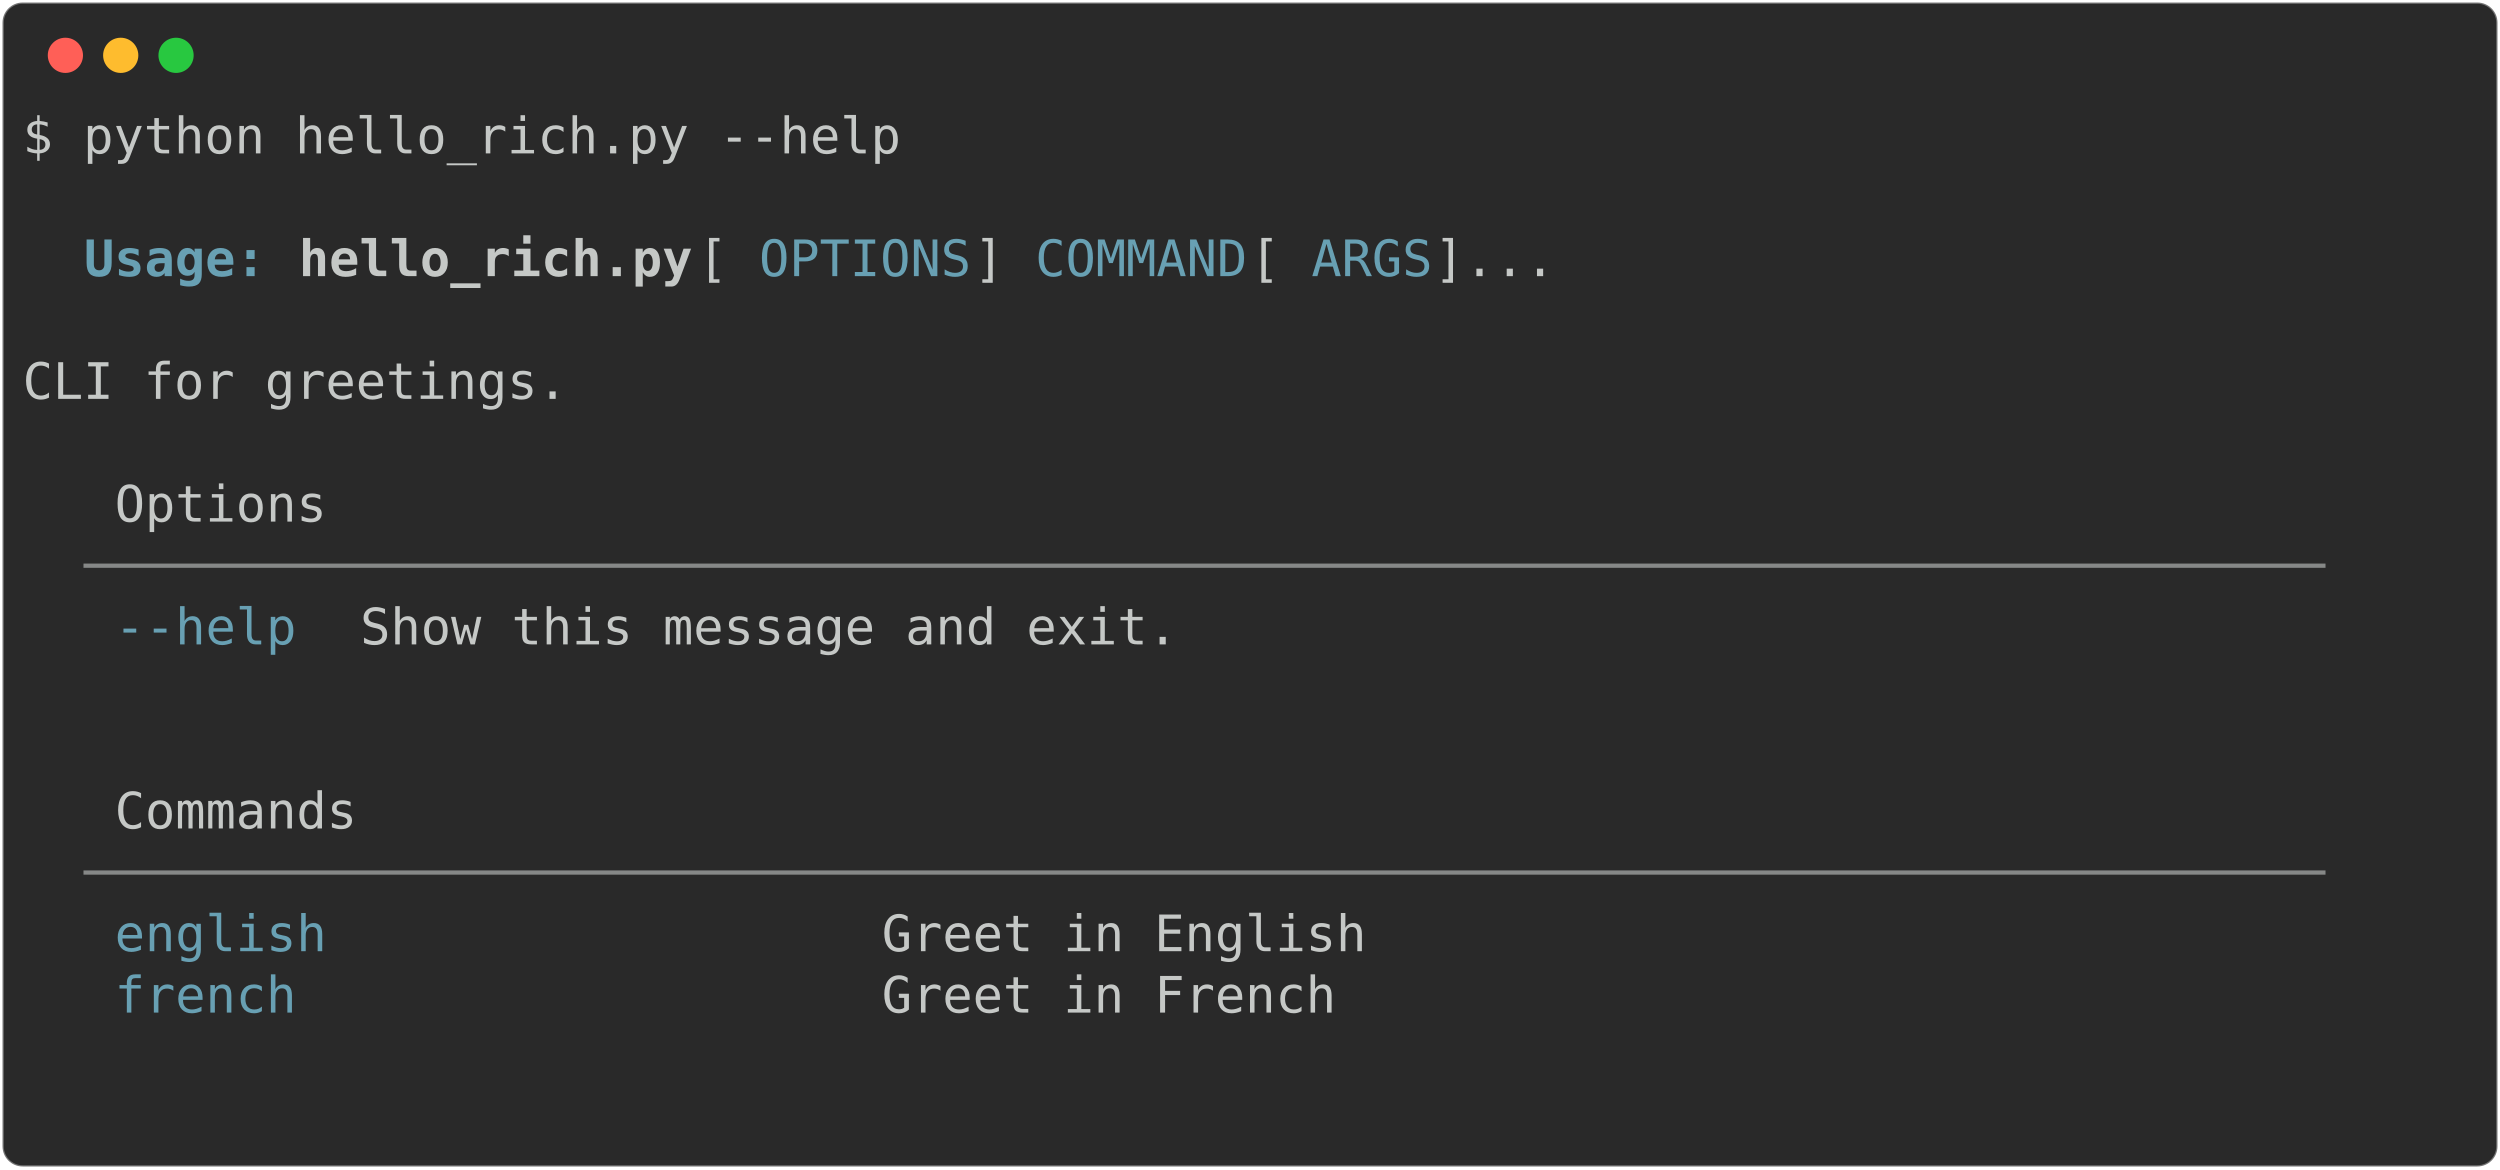
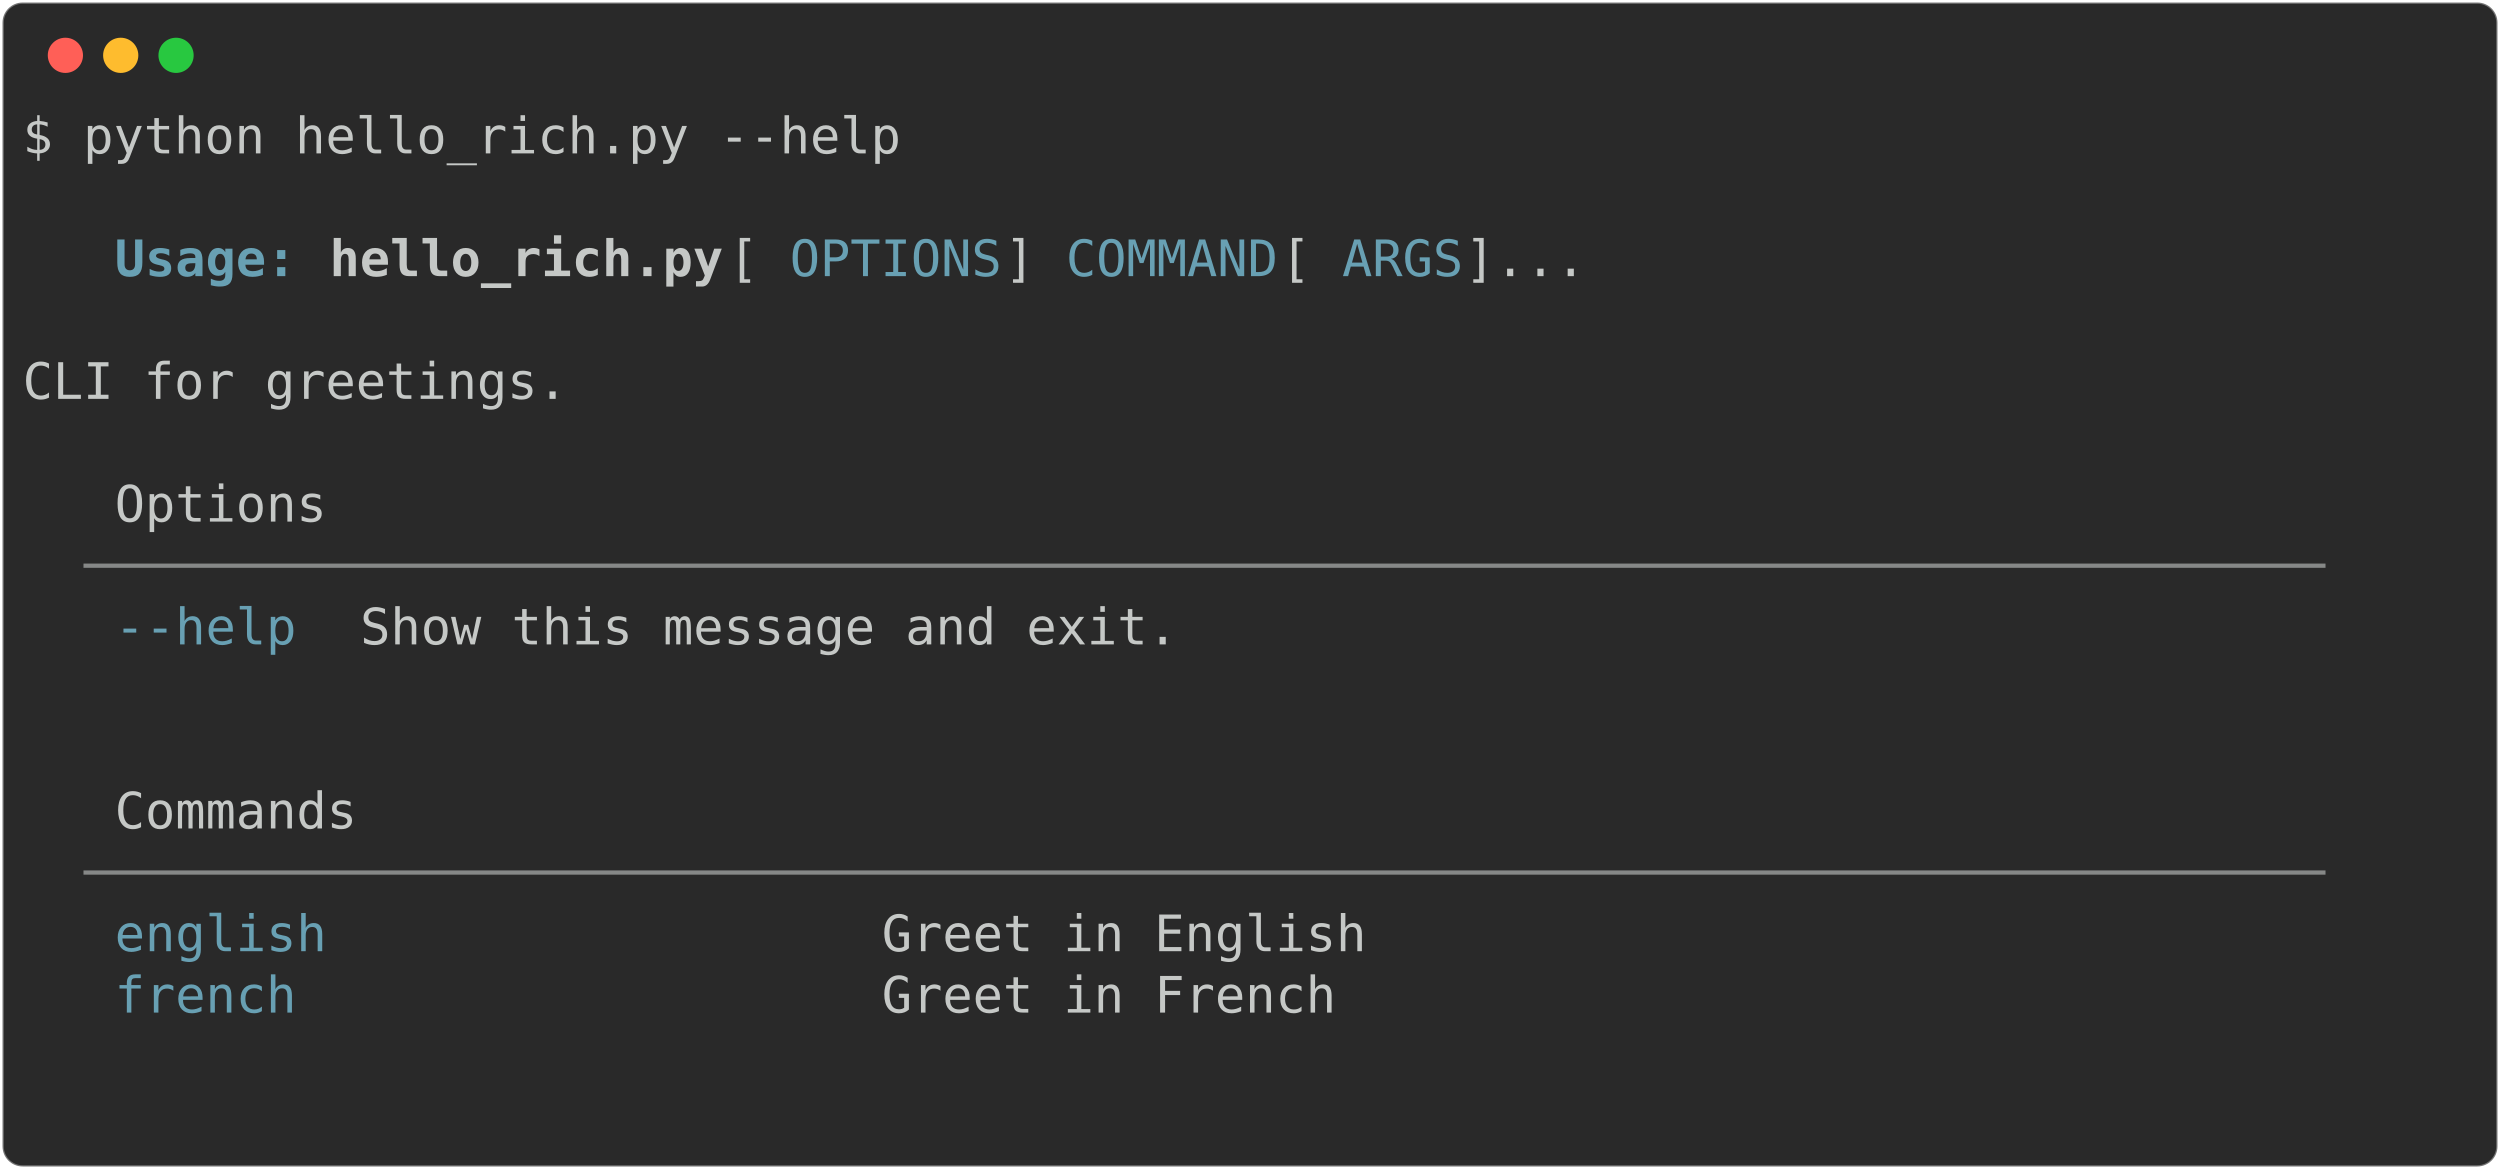
<svg xmlns="http://www.w3.org/2000/svg" class="rich-terminal" viewBox="0 0 994 464.8">
  <style>

    @font-face {
        font-family: "Fira Code";
        src: local("FiraCode-Regular"),
                url("https://cdnjs.cloudflare.com/ajax/libs/firacode/6.2.0/woff2/FiraCode-Regular.woff2") format("woff2"),
                url("https://cdnjs.cloudflare.com/ajax/libs/firacode/6.2.0/woff/FiraCode-Regular.woff") format("woff");
        font-style: normal;
        font-weight: 400;
    }
    @font-face {
        font-family: "Fira Code";
        src: local("FiraCode-Bold"),
                url("https://cdnjs.cloudflare.com/ajax/libs/firacode/6.2.0/woff2/FiraCode-Bold.woff2") format("woff2"),
                url("https://cdnjs.cloudflare.com/ajax/libs/firacode/6.2.0/woff/FiraCode-Bold.woff") format("woff");
        font-style: bold;
        font-weight: 700;
    }

-     .terminal-2386435852-matrix {
+     .terminal-757079820-matrix {
        font-family: Fira Code, monospace;
        font-size: 20px;
        line-height: 24.4px;
        font-variant-east-asian: full-width;
    }

-     .terminal-2386435852-title {
+     .terminal-757079820-title {
        font-size: 18px;
        font-weight: bold;
        font-family: arial;
    }

-     .terminal-2386435852-r1 { fill: #c5c8c6 }
- .terminal-2386435852-r2 { fill: #68a0b3;font-weight: bold }
- .terminal-2386435852-r3 { fill: #c5c8c6;font-weight: bold }
- .terminal-2386435852-r4 { fill: #68a0b3 }
- .terminal-2386435852-r5 { fill: #868887 }
+     .terminal-757079820-r1 { fill: #c5c8c6 }
+ .terminal-757079820-r2 { fill: #68a0b3;font-weight: bold }
+ .terminal-757079820-r3 { fill: #c5c8c6;font-weight: bold }
+ .terminal-757079820-r4 { fill: #68a0b3 }
+ .terminal-757079820-r5 { fill: #868887 }
    </style>
  <defs>
-     <clipPath id="terminal-2386435852-clip-terminal">
+     <clipPath id="terminal-757079820-clip-terminal">
      <rect x="0" y="0" width="975.0" height="413.8" />
    </clipPath>
-     <clipPath id="terminal-2386435852-line-0">
+     <clipPath id="terminal-757079820-line-0">
      <rect x="0" y="1.5" width="976" height="24.65" />
    </clipPath>
-     <clipPath id="terminal-2386435852-line-1">
+     <clipPath id="terminal-757079820-line-1">
      <rect x="0" y="25.9" width="976" height="24.65" />
    </clipPath>
-     <clipPath id="terminal-2386435852-line-2">
+     <clipPath id="terminal-757079820-line-2">
      <rect x="0" y="50.3" width="976" height="24.65" />
    </clipPath>
-     <clipPath id="terminal-2386435852-line-3">
+     <clipPath id="terminal-757079820-line-3">
      <rect x="0" y="74.7" width="976" height="24.65" />
    </clipPath>
-     <clipPath id="terminal-2386435852-line-4">
+     <clipPath id="terminal-757079820-line-4">
      <rect x="0" y="99.1" width="976" height="24.65" />
    </clipPath>
-     <clipPath id="terminal-2386435852-line-5">
+     <clipPath id="terminal-757079820-line-5">
      <rect x="0" y="123.5" width="976" height="24.65" />
    </clipPath>
-     <clipPath id="terminal-2386435852-line-6">
+     <clipPath id="terminal-757079820-line-6">
      <rect x="0" y="147.9" width="976" height="24.65" />
    </clipPath>
-     <clipPath id="terminal-2386435852-line-7">
+     <clipPath id="terminal-757079820-line-7">
      <rect x="0" y="172.3" width="976" height="24.65" />
    </clipPath>
-     <clipPath id="terminal-2386435852-line-8">
+     <clipPath id="terminal-757079820-line-8">
      <rect x="0" y="196.7" width="976" height="24.65" />
    </clipPath>
-     <clipPath id="terminal-2386435852-line-9">
+     <clipPath id="terminal-757079820-line-9">
      <rect x="0" y="221.1" width="976" height="24.65" />
    </clipPath>
-     <clipPath id="terminal-2386435852-line-10">
+     <clipPath id="terminal-757079820-line-10">
      <rect x="0" y="245.5" width="976" height="24.65" />
    </clipPath>
-     <clipPath id="terminal-2386435852-line-11">
+     <clipPath id="terminal-757079820-line-11">
      <rect x="0" y="269.9" width="976" height="24.65" />
    </clipPath>
-     <clipPath id="terminal-2386435852-line-12">
+     <clipPath id="terminal-757079820-line-12">
      <rect x="0" y="294.3" width="976" height="24.65" />
    </clipPath>
-     <clipPath id="terminal-2386435852-line-13">
+     <clipPath id="terminal-757079820-line-13">
      <rect x="0" y="318.7" width="976" height="24.65" />
    </clipPath>
-     <clipPath id="terminal-2386435852-line-14">
+     <clipPath id="terminal-757079820-line-14">
      <rect x="0" y="343.1" width="976" height="24.65" />
    </clipPath>
-     <clipPath id="terminal-2386435852-line-15">
+     <clipPath id="terminal-757079820-line-15">
      <rect x="0" y="367.5" width="976" height="24.65" />
    </clipPath>
  </defs>
  <rect fill="#292929" stroke="rgba(255,255,255,0.35)" stroke-width="1" x="1" y="1" width="992" height="462.8" rx="8" />
  <g transform="translate(26,22)">
    <circle cx="0" cy="0" r="7" fill="#ff5f57" />
    <circle cx="22" cy="0" r="7" fill="#febc2e" />
    <circle cx="44" cy="0" r="7" fill="#28c840" />
  </g>
-   <g transform="translate(9, 41)" clip-path="url(#terminal-2386435852-clip-terminal)">
-     <g class="terminal-2386435852-matrix">
-       <text class="terminal-2386435852-r1" x="0" y="20" textLength="353.8" clip-path="url(#terminal-2386435852-line-0)">$ python hello_rich.py --help</text>
-       <text class="terminal-2386435852-r1" x="976" y="20" textLength="12.2" clip-path="url(#terminal-2386435852-line-0)">
+   <g transform="translate(9, 41)" clip-path="url(#terminal-757079820-clip-terminal)">
+     <g class="terminal-757079820-matrix">
+       <text class="terminal-757079820-r1" x="0" y="20" textLength="353.8" clip-path="url(#terminal-757079820-line-0)">$ python hello_rich.py --help</text>
+       <text class="terminal-757079820-r1" x="976" y="20" textLength="12.2" clip-path="url(#terminal-757079820-line-0)">
</text>
-       <text class="terminal-2386435852-r1" x="976" y="44.4" textLength="12.2" clip-path="url(#terminal-2386435852-line-1)">
+       <text class="terminal-757079820-r1" x="976" y="44.4" textLength="12.2" clip-path="url(#terminal-757079820-line-1)">
</text>
-       <text class="terminal-2386435852-r2" x="24.4" y="68.8" textLength="73.2" clip-path="url(#terminal-2386435852-line-2)">Usage:</text>
-       <text class="terminal-2386435852-r3" x="109.8" y="68.8" textLength="158.6" clip-path="url(#terminal-2386435852-line-2)">hello_rich.py</text>
-       <text class="terminal-2386435852-r1" x="268.4" y="68.8" textLength="24.4" clip-path="url(#terminal-2386435852-line-2)"> [</text>
-       <text class="terminal-2386435852-r4" x="292.8" y="68.8" textLength="85.4" clip-path="url(#terminal-2386435852-line-2)">OPTIONS</text>
-       <text class="terminal-2386435852-r1" x="378.2" y="68.8" textLength="24.4" clip-path="url(#terminal-2386435852-line-2)">] </text>
-       <text class="terminal-2386435852-r4" x="402.6" y="68.8" textLength="85.4" clip-path="url(#terminal-2386435852-line-2)">COMMAND</text>
-       <text class="terminal-2386435852-r1" x="488" y="68.8" textLength="24.4" clip-path="url(#terminal-2386435852-line-2)"> [</text>
-       <text class="terminal-2386435852-r4" x="512.4" y="68.8" textLength="48.8" clip-path="url(#terminal-2386435852-line-2)">ARGS</text>
-       <text class="terminal-2386435852-r1" x="561.2" y="68.8" textLength="414.8" clip-path="url(#terminal-2386435852-line-2)">]...                              </text>
-       <text class="terminal-2386435852-r1" x="976" y="68.8" textLength="12.2" clip-path="url(#terminal-2386435852-line-2)">
+       <text class="terminal-757079820-r2" x="36.6" y="68.8" textLength="73.2" clip-path="url(#terminal-757079820-line-2)">Usage:</text>
+       <text class="terminal-757079820-r3" x="122" y="68.8" textLength="158.6" clip-path="url(#terminal-757079820-line-2)">hello_rich.py</text>
+       <text class="terminal-757079820-r1" x="280.6" y="68.8" textLength="24.4" clip-path="url(#terminal-757079820-line-2)"> [</text>
+       <text class="terminal-757079820-r4" x="305" y="68.8" textLength="85.4" clip-path="url(#terminal-757079820-line-2)">OPTIONS</text>
+       <text class="terminal-757079820-r1" x="390.4" y="68.8" textLength="24.4" clip-path="url(#terminal-757079820-line-2)">] </text>
+       <text class="terminal-757079820-r4" x="414.8" y="68.8" textLength="85.4" clip-path="url(#terminal-757079820-line-2)">COMMAND</text>
+       <text class="terminal-757079820-r1" x="500.2" y="68.8" textLength="24.4" clip-path="url(#terminal-757079820-line-2)"> [</text>
+       <text class="terminal-757079820-r4" x="524.6" y="68.8" textLength="48.8" clip-path="url(#terminal-757079820-line-2)">ARGS</text>
+       <text class="terminal-757079820-r1" x="573.4" y="68.8" textLength="402.6" clip-path="url(#terminal-757079820-line-2)">]...                             </text>
+       <text class="terminal-757079820-r1" x="976" y="68.8" textLength="12.2" clip-path="url(#terminal-757079820-line-2)">
</text>
-       <text class="terminal-2386435852-r1" x="976" y="93.2" textLength="12.2" clip-path="url(#terminal-2386435852-line-3)">
+       <text class="terminal-757079820-r1" x="976" y="93.2" textLength="12.2" clip-path="url(#terminal-757079820-line-3)">
</text>
-       <text class="terminal-2386435852-r1" x="0" y="117.6" textLength="976" clip-path="url(#terminal-2386435852-line-4)">  CLI for greetings.                                                            </text>
-       <text class="terminal-2386435852-r1" x="976" y="117.6" textLength="12.2" clip-path="url(#terminal-2386435852-line-4)">
+       <text class="terminal-757079820-r1" x="0" y="117.6" textLength="976" clip-path="url(#terminal-757079820-line-4)">   CLI for greetings.                                                           </text>
+       <text class="terminal-757079820-r1" x="976" y="117.6" textLength="12.2" clip-path="url(#terminal-757079820-line-4)">
</text>
-       <text class="terminal-2386435852-r1" x="976" y="142" textLength="12.2" clip-path="url(#terminal-2386435852-line-5)">
+       <text class="terminal-757079820-r1" x="976" y="142" textLength="12.2" clip-path="url(#terminal-757079820-line-5)">
</text>
-       <text class="terminal-2386435852-r1" x="36.6" y="166.4" textLength="85.4" clip-path="url(#terminal-2386435852-line-6)">Options</text>
-       <text class="terminal-2386435852-r1" x="976" y="166.4" textLength="12.2" clip-path="url(#terminal-2386435852-line-6)">
+       <text class="terminal-757079820-r1" x="36.6" y="166.4" textLength="85.4" clip-path="url(#terminal-757079820-line-6)">Options</text>
+       <text class="terminal-757079820-r1" x="976" y="166.4" textLength="12.2" clip-path="url(#terminal-757079820-line-6)">
</text>
-       <text class="terminal-2386435852-r5" x="24.4" y="190.8" textLength="927.2" clip-path="url(#terminal-2386435852-line-7)"> ────────────────────────────────────────────────────────────────────────── </text>
-       <text class="terminal-2386435852-r1" x="976" y="190.8" textLength="12.2" clip-path="url(#terminal-2386435852-line-7)">
+       <text class="terminal-757079820-r5" x="24.4" y="190.8" textLength="927.2" clip-path="url(#terminal-757079820-line-7)"> ────────────────────────────────────────────────────────────────────────── </text>
+       <text class="terminal-757079820-r1" x="976" y="190.8" textLength="12.2" clip-path="url(#terminal-757079820-line-7)">
</text>
-       <text class="terminal-2386435852-r4" x="36.6" y="215.2" textLength="73.2" clip-path="url(#terminal-2386435852-line-8)">--help</text>
-       <text class="terminal-2386435852-r1" x="134.2" y="215.2" textLength="805.2" clip-path="url(#terminal-2386435852-line-8)"> Show this message and exit.                                      </text>
-       <text class="terminal-2386435852-r1" x="976" y="215.2" textLength="12.2" clip-path="url(#terminal-2386435852-line-8)">
+       <text class="terminal-757079820-r4" x="36.6" y="215.2" textLength="73.2" clip-path="url(#terminal-757079820-line-8)">--help</text>
+       <text class="terminal-757079820-r1" x="134.2" y="215.2" textLength="805.2" clip-path="url(#terminal-757079820-line-8)"> Show this message and exit.                                      </text>
+       <text class="terminal-757079820-r1" x="976" y="215.2" textLength="12.2" clip-path="url(#terminal-757079820-line-8)">
</text>
-       <text class="terminal-2386435852-r1" x="976" y="239.6" textLength="12.2" clip-path="url(#terminal-2386435852-line-9)">
+       <text class="terminal-757079820-r1" x="976" y="239.6" textLength="12.2" clip-path="url(#terminal-757079820-line-9)">
</text>
-       <text class="terminal-2386435852-r1" x="976" y="264" textLength="12.2" clip-path="url(#terminal-2386435852-line-10)">
+       <text class="terminal-757079820-r1" x="976" y="264" textLength="12.2" clip-path="url(#terminal-757079820-line-10)">
</text>
-       <text class="terminal-2386435852-r1" x="36.6" y="288.4" textLength="97.6" clip-path="url(#terminal-2386435852-line-11)">Commands</text>
-       <text class="terminal-2386435852-r1" x="976" y="288.4" textLength="12.2" clip-path="url(#terminal-2386435852-line-11)">
+       <text class="terminal-757079820-r1" x="36.6" y="288.4" textLength="97.6" clip-path="url(#terminal-757079820-line-11)">Commands</text>
+       <text class="terminal-757079820-r1" x="976" y="288.4" textLength="12.2" clip-path="url(#terminal-757079820-line-11)">
</text>
-       <text class="terminal-2386435852-r5" x="24.4" y="312.8" textLength="927.2" clip-path="url(#terminal-2386435852-line-12)"> ────────────────────────────────────────────────────────────────────────── </text>
-       <text class="terminal-2386435852-r1" x="976" y="312.8" textLength="12.2" clip-path="url(#terminal-2386435852-line-12)">
+       <text class="terminal-757079820-r5" x="24.4" y="312.8" textLength="927.2" clip-path="url(#terminal-757079820-line-12)"> ────────────────────────────────────────────────────────────────────────── </text>
+       <text class="terminal-757079820-r1" x="976" y="312.8" textLength="12.2" clip-path="url(#terminal-757079820-line-12)">
</text>
-       <text class="terminal-2386435852-r4" x="36.6" y="337.2" textLength="280.6" clip-path="url(#terminal-2386435852-line-13)">english                </text>
-       <text class="terminal-2386435852-r1" x="341.6" y="337.2" textLength="597.8" clip-path="url(#terminal-2386435852-line-13)"> Greet in English                                </text>
-       <text class="terminal-2386435852-r1" x="976" y="337.2" textLength="12.2" clip-path="url(#terminal-2386435852-line-13)">
+       <text class="terminal-757079820-r4" x="36.6" y="337.2" textLength="280.6" clip-path="url(#terminal-757079820-line-13)">english                </text>
+       <text class="terminal-757079820-r1" x="341.6" y="337.2" textLength="597.8" clip-path="url(#terminal-757079820-line-13)"> Greet in English                                </text>
+       <text class="terminal-757079820-r1" x="976" y="337.2" textLength="12.2" clip-path="url(#terminal-757079820-line-13)">
</text>
-       <text class="terminal-2386435852-r4" x="36.6" y="361.6" textLength="280.6" clip-path="url(#terminal-2386435852-line-14)">french                 </text>
-       <text class="terminal-2386435852-r1" x="341.6" y="361.6" textLength="597.8" clip-path="url(#terminal-2386435852-line-14)"> Greet in French                                 </text>
-       <text class="terminal-2386435852-r1" x="976" y="361.6" textLength="12.2" clip-path="url(#terminal-2386435852-line-14)">
+       <text class="terminal-757079820-r4" x="36.6" y="361.6" textLength="280.6" clip-path="url(#terminal-757079820-line-14)">french                 </text>
+       <text class="terminal-757079820-r1" x="341.6" y="361.6" textLength="597.8" clip-path="url(#terminal-757079820-line-14)"> Greet in French                                 </text>
+       <text class="terminal-757079820-r1" x="976" y="361.6" textLength="12.2" clip-path="url(#terminal-757079820-line-14)">
</text>
-       <text class="terminal-2386435852-r1" x="976" y="386" textLength="12.2" clip-path="url(#terminal-2386435852-line-15)">
+       <text class="terminal-757079820-r1" x="976" y="386" textLength="12.2" clip-path="url(#terminal-757079820-line-15)">
</text>
-       <text class="terminal-2386435852-r1" x="976" y="410.4" textLength="12.2" clip-path="url(#terminal-2386435852-line-16)">
+       <text class="terminal-757079820-r1" x="976" y="410.4" textLength="12.2" clip-path="url(#terminal-757079820-line-16)">
</text>
    </g>
  </g>
</svg>
